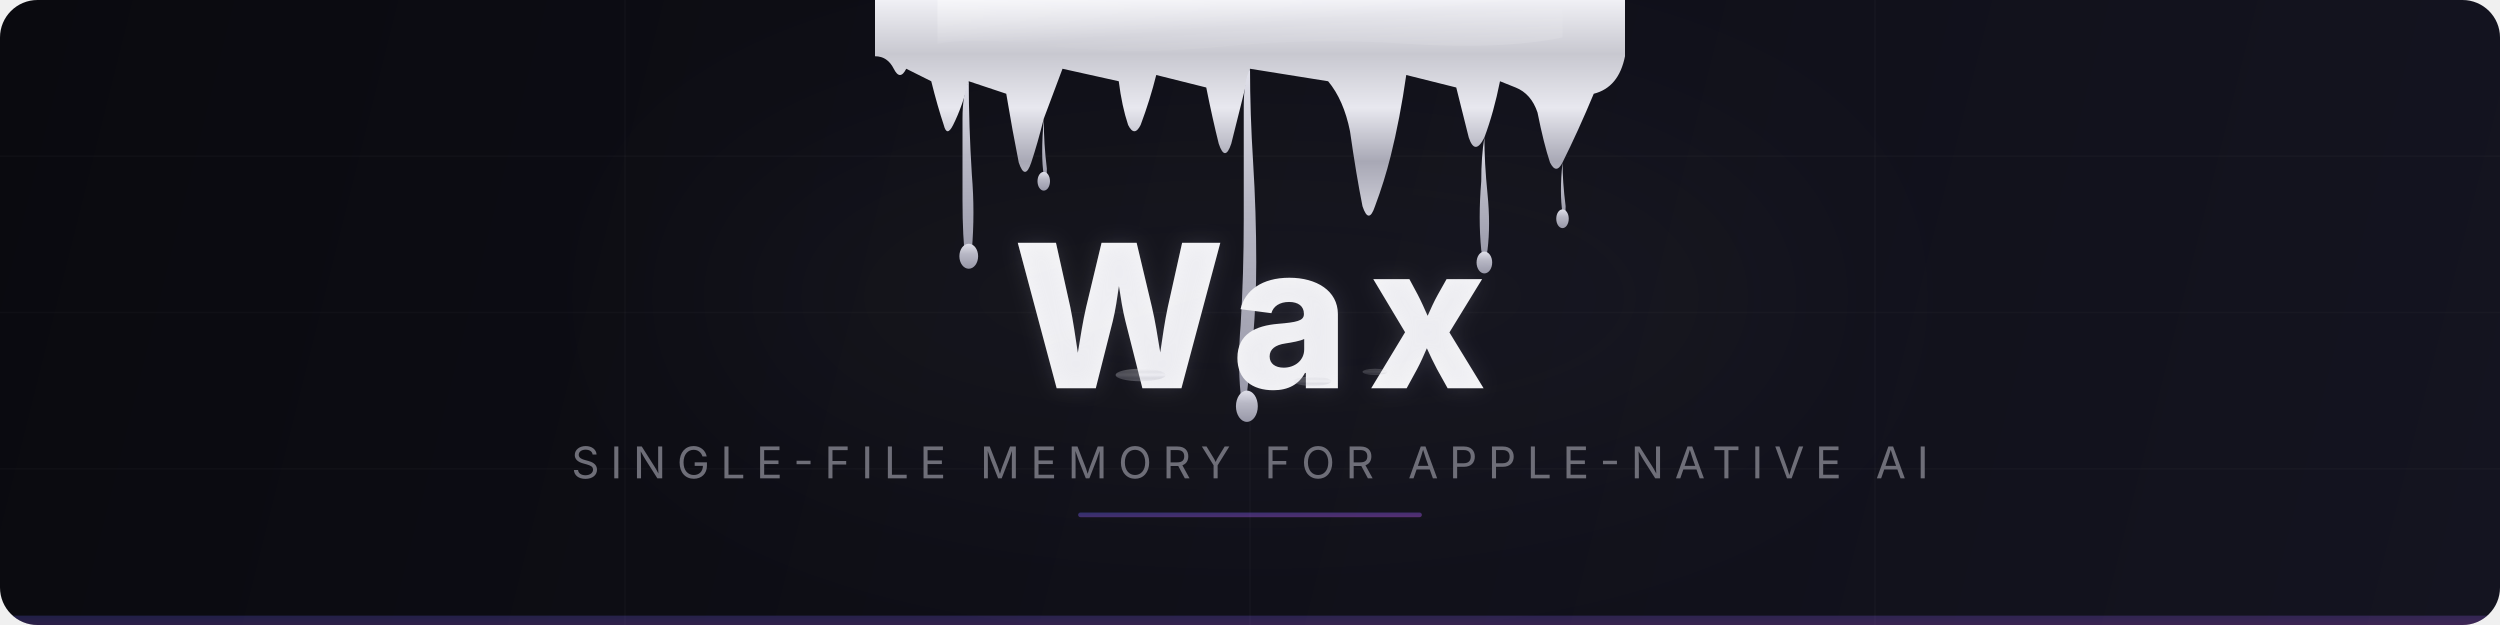
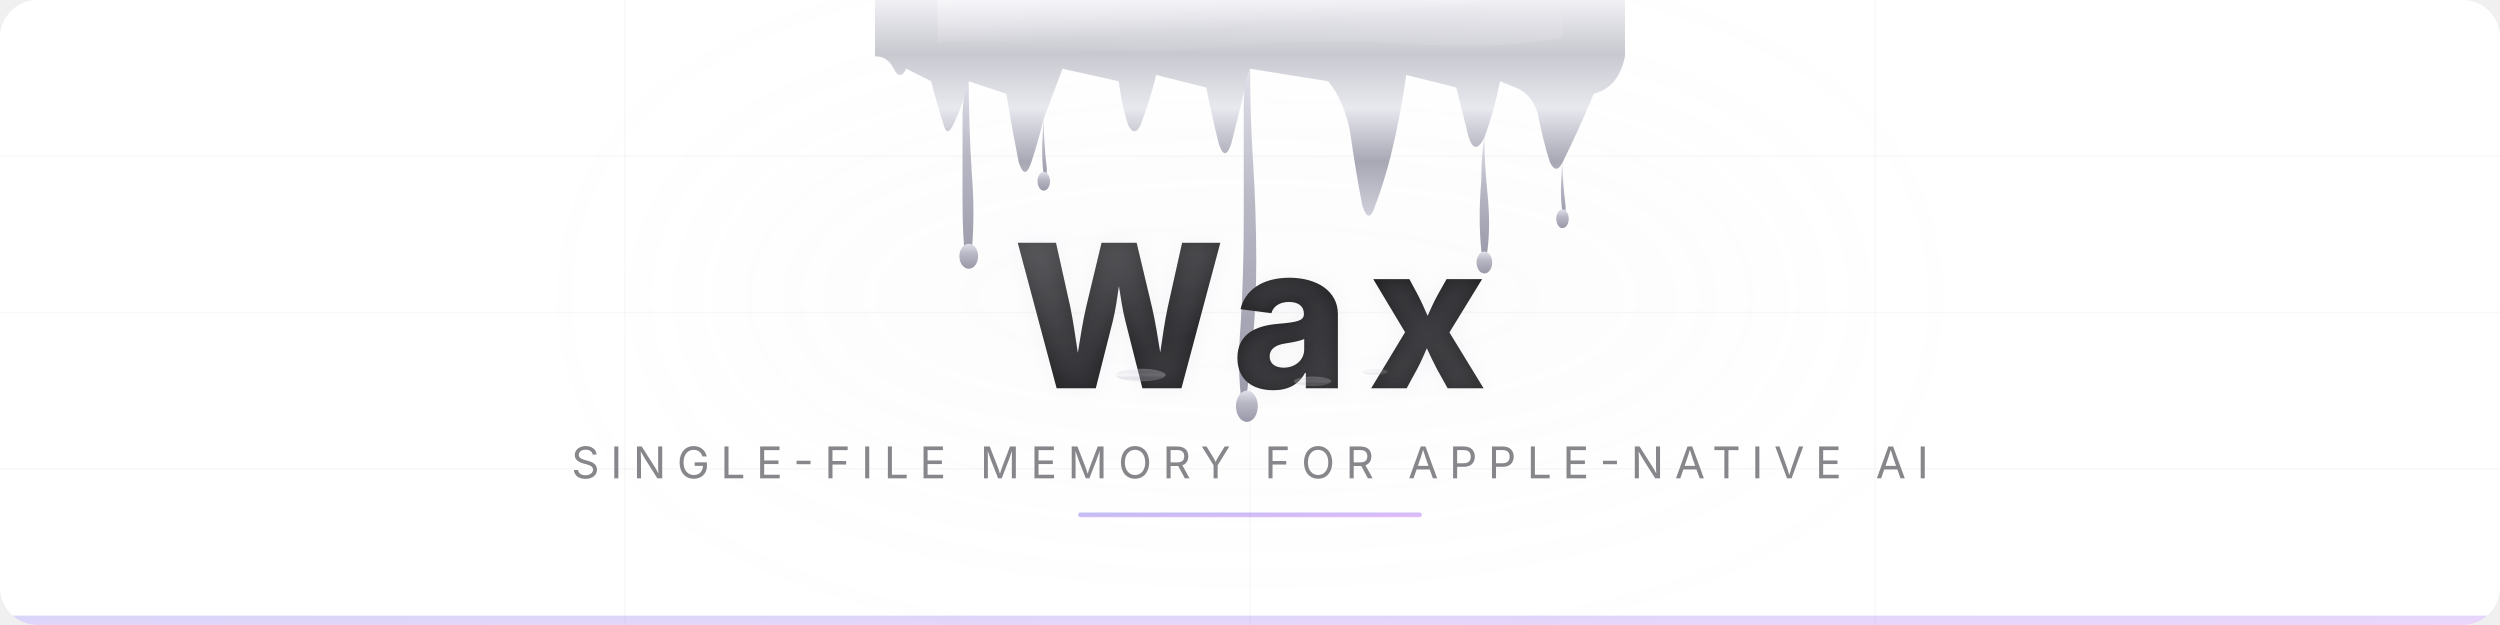
<svg xmlns="http://www.w3.org/2000/svg" width="800" height="200" viewBox="0 0 800 200" fill="none">
  <defs>
    <linearGradient id="bg" x1="0" y1="0" x2="800" y2="200" gradientUnits="userSpaceOnUse">
-       <stop offset="0%" stop-color="#0A0A0F" />
-       <stop offset="100%" stop-color="#141420" />
+       <stop offset="0%" stop-color="#FFFFFF" />
+       <stop offset="100%" stop-color="#FFFFFF" />
    </linearGradient>
    <linearGradient id="silver" x1="0" y1="0" x2="0" y2="1">
      <stop offset="0%" stop-color="#F0F0F5" />
      <stop offset="25%" stop-color="#C8C8D0" />
      <stop offset="50%" stop-color="#E8E8EF" />
      <stop offset="75%" stop-color="#A8A8B5" />
      <stop offset="100%" stop-color="#D0D0DA" />
    </linearGradient>
    <linearGradient id="silverDrip" x1="0" y1="0" x2="0" y2="1">
      <stop offset="0%" stop-color="#E0E0EA" />
      <stop offset="40%" stop-color="#B8B8C5" />
      <stop offset="100%" stop-color="#9898A8" />
    </linearGradient>
    <linearGradient id="chrome" x1="0" y1="0" x2="1" y2="1">
      <stop offset="0%" stop-color="#FFFFFF" stop-opacity="0.4" />
      <stop offset="50%" stop-color="#FFFFFF" stop-opacity="0" />
      <stop offset="100%" stop-color="#FFFFFF" stop-opacity="0.15" />
    </linearGradient>
    <linearGradient id="accent" x1="0" y1="0" x2="1" y2="1">
      <stop offset="0%" stop-color="#5E5CE6" />
      <stop offset="100%" stop-color="#BF5AF2" />
    </linearGradient>
    <filter id="silverGlow" x="-20%" y="-20%" width="140%" height="140%">
      <feGaussianBlur in="SourceGraphic" stdDeviation="3" />
    </filter>
    <filter id="ambientBlur" x="-50%" y="-50%" width="200%" height="200%">
      <feGaussianBlur in="SourceGraphic" stdDeviation="35" />
    </filter>
    <clipPath id="roundedRect">
      <rect width="800" height="200" rx="12" />
    </clipPath>
  </defs>
  <g clip-path="url(#roundedRect)">
    <rect width="800" height="200" fill="url(#bg)" />
    <ellipse cx="400" cy="95" rx="180" ry="60" fill="#C0C0D0" opacity="0.04" filter="url(#ambientBlur)" />
-     <g stroke="#FFFFFF" stroke-opacity="0.02" stroke-width="0.5">
+     <g stroke="#000000" stroke-opacity="0.03" stroke-width="0.5">
      <line x1="0" y1="50" x2="800" y2="50" />
      <line x1="0" y1="100" x2="800" y2="100" />
      <line x1="0" y1="150" x2="800" y2="150" />
      <line x1="200" y1="0" x2="200" y2="200" />
      <line x1="400" y1="0" x2="400" y2="200" />
      <line x1="600" y1="0" x2="600" y2="200" />
    </g>
    <path d="M280,0 L520,0 L520,18 Q518,28 510,30 Q505,42 500,52 Q498,56 496,52 Q494,46 492,36 Q490,30 485,28 L480,26 Q478,36 475,44 Q472,50 470,44 Q468,36 466,28 L450,24 Q448,38 445,50 Q443,58 440,66 Q438,72 436,66 Q434,56 432,42 Q430,32 425,26 L400,22 Q397,34 394,46 Q392,52 390,46 Q388,38 386,28 L370,24 Q368,32 365,40 Q363,44 361,40 Q359,34 358,26 L340,22 Q337,30 334,38 Q332,46 330,52 Q328,58 326,52 Q324,42 322,30 L310,26 Q308,34 305,40 Q303,44 302,40 Q300,34 298,26 L290,22 Q288,26 286,22 Q284,18 280,18 Z" fill="url(#silver)" />
    <path d="M300,0 L500,0 L500,12 Q480,16 450,14 Q420,12 390,15 Q360,18 330,14 Q310,12 300,14 Z" fill="url(#chrome)" />
    <path d="M310,26 Q310,40 311,56 Q312,68 311,80 Q310,88 309,84 Q308,76 308,64 Q308,50 308,38 Q308,30 310,26 Z" fill="url(#silverDrip)" />
    <ellipse cx="310" cy="82" rx="3" ry="4" fill="url(#silverDrip)" />
    <path d="M400,22 Q400,36 401,52 Q402,68 402,84 Q402,96 401,108 Q400,118 399,126 Q398,132 397,126 Q396,116 397,104 Q398,88 398,70 Q398,50 398,34 Q398,26 400,22 Z" fill="url(#silverDrip)" />
    <ellipse cx="399" cy="130" rx="3.5" ry="5" fill="url(#silverDrip)" />
    <path d="M475,44 Q475,52 476,62 Q477,72 476,80 Q475,86 474,80 Q473,70 474,58 Q474,50 475,44 Z" fill="url(#silverDrip)" />
    <ellipse cx="475" cy="84" rx="2.5" ry="3.5" fill="url(#silverDrip)" />
    <path d="M500,52 Q500,58 501,66 Q501,72 500,68 Q499,62 500,52 Z" fill="url(#silverDrip)" />
    <ellipse cx="500" cy="70" rx="2" ry="3" fill="url(#silverDrip)" />
    <path d="M334,38 Q334,46 335,54 Q335,60 334,56 Q333,50 334,38 Z" fill="url(#silverDrip)" />
    <ellipse cx="334" cy="58" rx="2" ry="3" fill="url(#silverDrip)" />
-     <text x="400" y="100" dominant-baseline="middle" text-anchor="middle" font-family="ui-rounded, SF Pro Rounded, system-ui, -apple-system, sans-serif" font-size="64" font-weight="800" letter-spacing="6" fill="#F5F5F7">Wax</text>
+     <text x="400" y="100" dominant-baseline="middle" text-anchor="middle" font-family="ui-rounded, SF Pro Rounded, system-ui, -apple-system, sans-serif" font-size="64" font-weight="800" letter-spacing="6" fill="#1D1D1F">Wax</text>
    <text x="400" y="100" dominant-baseline="middle" text-anchor="middle" font-family="ui-rounded, SF Pro Rounded, system-ui, -apple-system, sans-serif" font-size="64" font-weight="800" letter-spacing="6" fill="url(#chrome)" opacity="0.5">Wax</text>
    <text x="400" y="100" dominant-baseline="middle" text-anchor="middle" font-family="ui-rounded, SF Pro Rounded, system-ui, -apple-system, sans-serif" font-size="64" font-weight="800" letter-spacing="6" fill="#C0C0D0" opacity="0.15" filter="url(#silverGlow)">Wax</text>
    <ellipse cx="365" cy="120" rx="8" ry="2" fill="url(#silver)" opacity="0.3" />
    <ellipse cx="420" cy="122" rx="6" ry="1.5" fill="url(#silver)" opacity="0.25" />
    <ellipse cx="440" cy="119" rx="4" ry="1" fill="url(#silver)" opacity="0.2" />
-     <text x="400" y="148" dominant-baseline="middle" text-anchor="middle" font-family="ui-rounded, SF Pro Rounded, system-ui, -apple-system, sans-serif" font-size="14" font-weight="400" letter-spacing="3.5" fill="#6E6E78">SINGLE-FILE MEMORY FOR APPLE-NATIVE AI</text>
+     <text x="400" y="148" dominant-baseline="middle" text-anchor="middle" font-family="ui-rounded, SF Pro Rounded, system-ui, -apple-system, sans-serif" font-size="14" font-weight="400" letter-spacing="3.5" fill="#86868B">SINGLE-FILE MEMORY FOR APPLE-NATIVE AI</text>
    <rect x="345" y="164" width="110" height="1.5" rx="0.75" fill="url(#accent)" opacity="0.4" />
    <rect x="0" y="197" width="800" height="3" fill="url(#accent)" opacity="0.25" />
  </g>
</svg>
